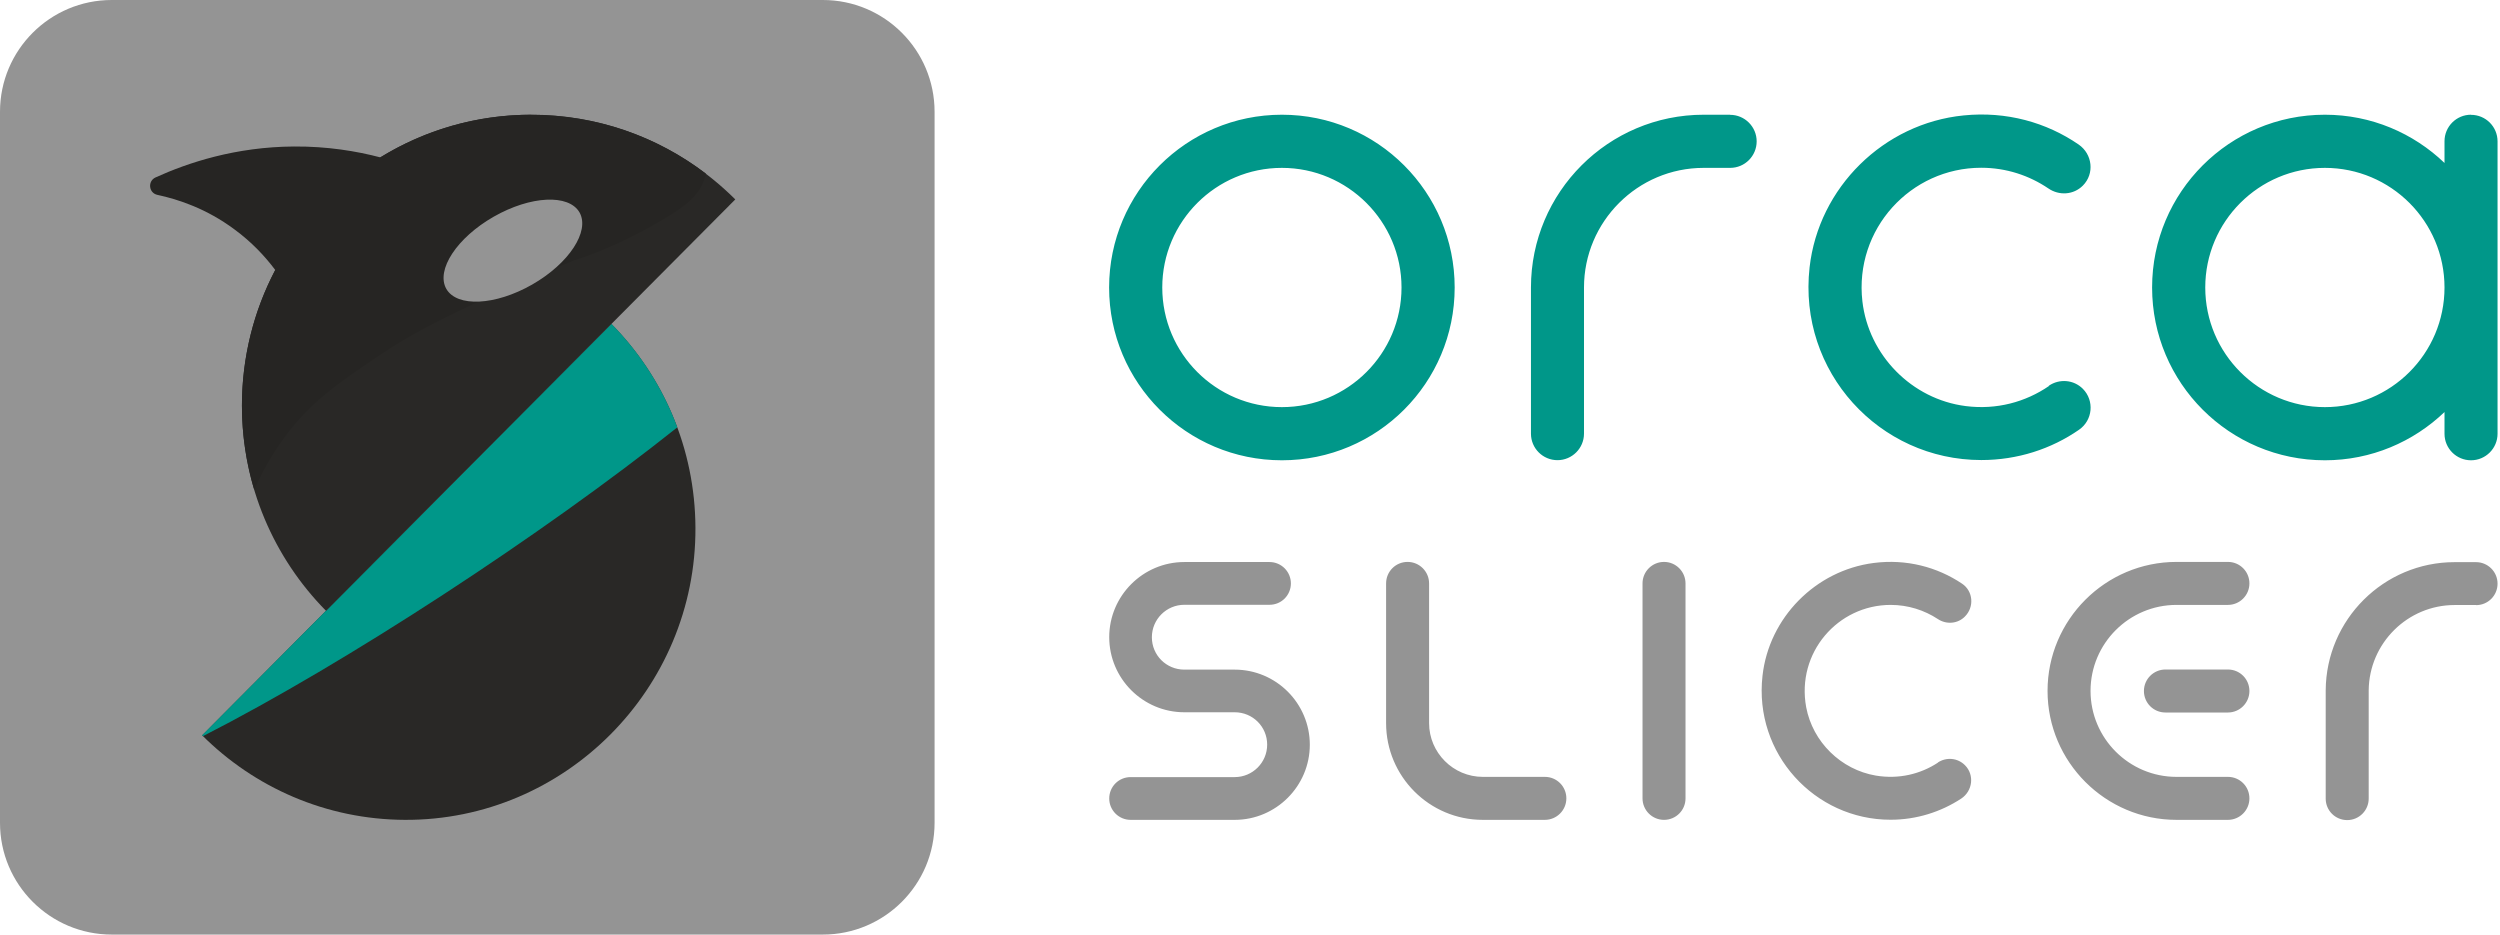
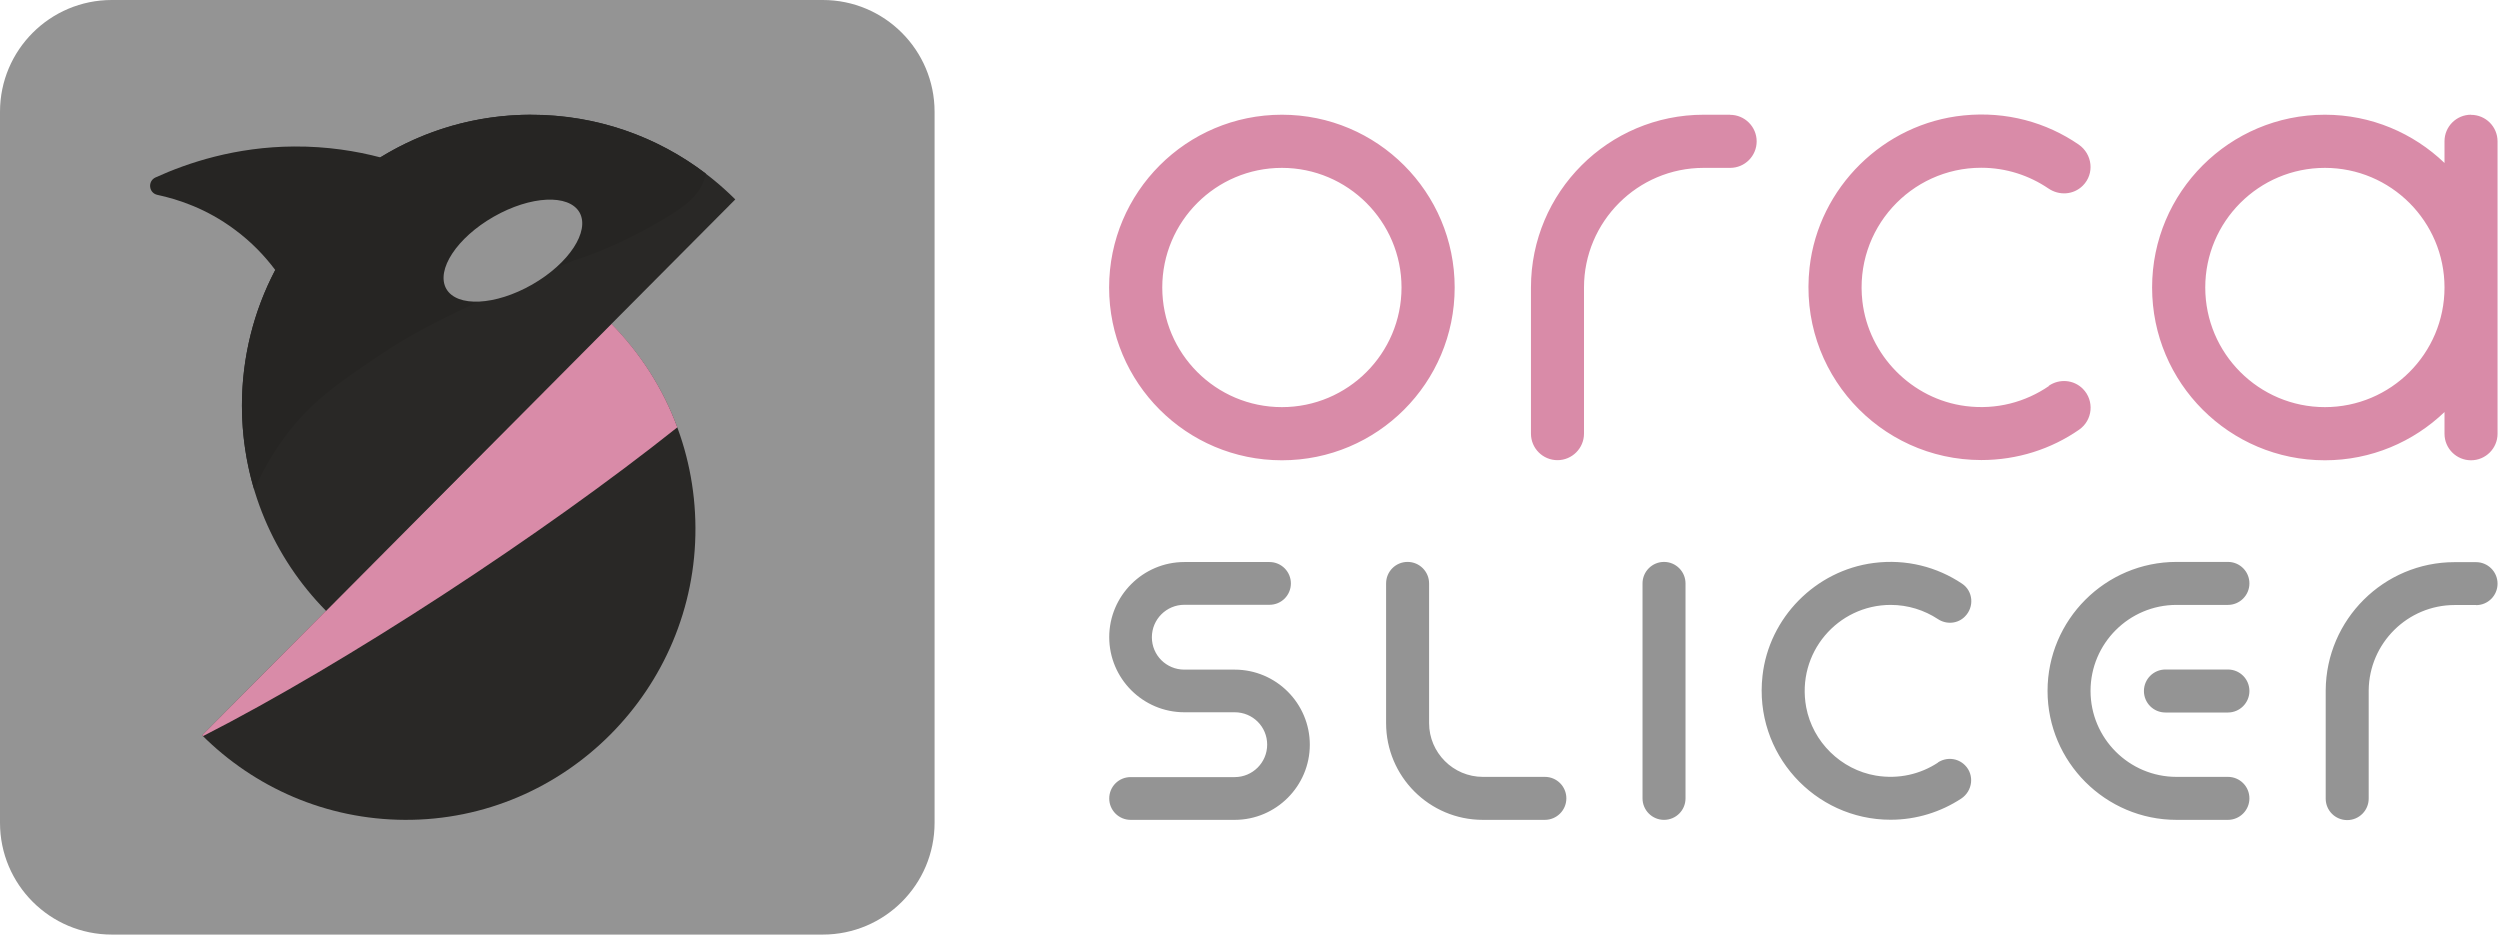
<svg xmlns="http://www.w3.org/2000/svg" id="a" width="214" height="80" viewBox="0 0 214 80">
  <g id="b">
    <g id="c">
      <rect width="80" height="80" rx="9.57" ry="9.57" style="fill:#949494;" />
    </g>
  </g>
  <g id="d">
    <path id="e" d="M17.3,62.94c4.46,4.45,10.59,7.21,17.36,7.24,13.7.06,24.93-11.22,24.87-25-.03-6.81-2.77-12.97-7.2-17.45L17.31,62.94h0Z" style="fill:#292826;" />
  </g>
  <g id="f">
-     <path id="g" d="M52.32,27.73L17.3,62.94s.05.05.08.07c12.27-6.26,29.08-17.26,40.6-26.43-1.24-3.36-3.19-6.38-5.65-8.87" style="fill:#009789;" />
+     <path id="g" d="M52.32,27.73L17.3,62.94s.05.05.08.07c12.27-6.26,29.08-17.26,40.6-26.43-1.24-3.36-3.19-6.38-5.65-8.87" style="fill:#D98BA8;" />
  </g>
  <g id="h">
    <path id="i" d="M45.48,9.82c-13.67,0-24.77,11.15-24.77,24.91,0,6.85,2.75,13.05,7.2,17.56L62.94,17.07c-4.48-4.47-10.65-7.24-17.46-7.24" style="fill:#292826;" />
  </g>
  <g id="j">
    <path id="k" d="M45.48,9.82c-4.74,0-9.17,1.34-12.93,3.65-2.02-.53-4.52-.95-7.39-.93-5,.03-9.08,1.39-11.85,2.65-.69.32-.58,1.33.16,1.49,1.82.39,4.22,1.19,6.59,2.95,1.5,1.1,2.64,2.33,3.5,3.48-1.82,3.47-2.85,7.42-2.85,11.61,0,2.5.37,4.92,1.05,7.2,1.04-2.32,2.14-3.87,2.5-4.36,2.27-3.13,4.68-4.76,8.23-7.15,2.62-1.77,6.26-3.84,16.7-8.14,0,0,3.27-.92,7.65-3.53,1.75-1.04,3.08-2.02,3.5-3.56.03-.11.06-.22.08-.32-4.15-3.17-9.33-5.04-14.95-5.04" style="fill:#262523;" />
  </g>
  <g id="l">
    <path id="m" d="M49.61,18.19c.9,1.61-.91,4.37-4.06,6.17s-6.44,1.96-7.35.36c-.9-1.61.91-4.37,4.06-6.17,3.15-1.8,6.44-1.96,7.35-.36" style="fill:#949494;" />
  </g>
  <path d="M142.44,48.1c-1.01,0-1.84.82-1.84,1.84v18.4c0,1.01.82,1.84,1.84,1.84s1.84-.82,1.84-1.84v-18.4c0-1.01-.82-1.84-1.84-1.84ZM190.71,48.1h-4.4c-6.09,0-11.04,4.96-11.04,11.04s4.96,11.04,11.04,11.04h4.4c1.01,0,1.84-.82,1.84-1.84s-.82-1.84-1.84-1.84h-4.4c-4.06,0-7.36-3.3-7.36-7.36s3.3-7.36,7.36-7.36h4.4c1.01,0,1.84-.82,1.84-1.84s-.82-1.84-1.84-1.84v-.02.02ZM190.71,57.31h-5.35c-1.01,0-1.84.82-1.84,1.84s.82,1.84,1.84,1.84h5.35c1.01,0,1.84-.82,1.84-1.84s-.82-1.84-1.84-1.84ZM105.69,70.18h-8.91c-1.01,0-1.83-.82-1.83-1.83s.81-1.83,1.83-1.83h8.91c1.53,0,2.78-1.24,2.78-2.78s-1.24-2.77-2.78-2.77h-4.31c-3.55,0-6.43-2.89-6.43-6.43s2.89-6.43,6.43-6.43h7.29c1.01,0,1.83.82,1.83,1.83s-.81,1.83-1.83,1.83h-7.29c-1.53,0-2.78,1.24-2.78,2.78s1.24,2.77,2.78,2.77h4.31c3.55,0,6.43,2.89,6.43,6.43s-2.89,6.43-6.43,6.43h0ZM165.89,65.28c-1.49.98-3.35,1.44-5.32,1.11-2.99-.51-5.4-2.88-5.96-5.85-.86-4.67,2.71-8.76,7.23-8.76,1.49,0,2.88.45,4.04,1.21.73.49,1.71.41,2.32-.22h0c.81-.81.71-2.17-.25-2.81-2.12-1.42-4.76-2.13-7.56-1.77-4.98.64-8.97,4.69-9.52,9.66-.75,6.65,4.46,12.32,10.96,12.32,2.23,0,4.31-.67,6.05-1.81.98-.65,1.15-2.03.32-2.86h0c-.63-.63-1.59-.71-2.32-.23h.01ZM132.24,66.5h-5.31c-2.53,0-4.6-2.07-4.6-4.6v-11.96c0-1.01-.82-1.84-1.84-1.84s-1.84.82-1.84,1.84v11.96c0,4.57,3.71,8.28,8.28,8.28h5.31c1.01,0,1.84-.82,1.84-1.84s-.82-1.84-1.84-1.84h0ZM211.96,51.79h-1.84c-4.03,0-7.32,3.27-7.36,7.3v9.27c0,1.01-.82,1.84-1.84,1.84s-1.84-.82-1.84-1.84v-9.27c.04-6.06,4.98-10.97,11.03-10.97h1.84c1.01,0,1.84.82,1.84,1.84s-.82,1.84-1.84,1.84h0Z" style="fill:#949494;" />
-   <path d="M109.73,14.37c5.64,0,10.24,4.59,10.24,10.24s-4.59,10.24-10.24,10.24-10.24-4.59-10.24-10.24,4.59-10.24,10.24-10.24M109.73,9.82c-8.16,0-14.79,6.62-14.79,14.79s6.62,14.79,14.79,14.79,14.79-6.62,14.79-14.79-6.62-14.79-14.79-14.79h0ZM211.52,9.82c-1.26,0-2.27,1.02-2.27,2.27v1.86c-2.66-2.55-6.26-4.13-10.24-4.13-8.16,0-14.79,6.62-14.79,14.79s6.62,14.79,14.79,14.79c3.97,0,7.58-1.58,10.24-4.13v1.86c0,1.26,1.02,2.27,2.27,2.27s2.27-1.02,2.27-2.27V12.1c0-1.26-1.02-2.27-2.27-2.27h0ZM199.01,34.85c-5.64,0-10.24-4.59-10.24-10.24s4.59-10.24,10.24-10.24,10.24,4.59,10.24,10.24-4.59,10.24-10.24,10.24ZM148.11,9.82h-2.27c-8.16,0-14.79,6.62-14.79,14.79v12.51c0,1.26,1.02,2.27,2.27,2.27s2.27-1.02,2.27-2.27v-12.51c0-5.64,4.59-10.24,10.24-10.24h2.27c1.26,0,2.27-1.02,2.27-2.27s-1.02-2.27-2.27-2.27h0ZM175.38,33.05c-1.99,1.36-4.47,2.05-7.12,1.71-4.61-.59-8.31-4.35-8.84-8.97-.7-6.18,4.13-11.43,10.17-11.43,2.14,0,4.11.66,5.75,1.77.92.63,2.15.56,2.95-.24h0c1.02-1.02.83-2.7-.36-3.52-2.75-1.89-6.18-2.86-9.84-2.49-6.85.68-12.42,6.17-13.19,13.01-1,8.93,5.97,16.49,14.7,16.49,3.11,0,5.99-.95,8.36-2.59,1.18-.81,1.34-2.49.33-3.51h0c-.78-.78-2-.88-2.91-.26v.02h0Z" style="fill:#009789;" />
+   <path d="M109.73,14.37c5.64,0,10.24,4.59,10.24,10.24s-4.59,10.24-10.24,10.24-10.24-4.59-10.24-10.24,4.59-10.24,10.24-10.24M109.73,9.82c-8.16,0-14.79,6.62-14.79,14.79s6.62,14.79,14.79,14.79,14.79-6.62,14.79-14.79-6.62-14.79-14.79-14.79h0ZM211.52,9.82c-1.26,0-2.27,1.02-2.27,2.27v1.86c-2.66-2.55-6.26-4.13-10.24-4.13-8.16,0-14.79,6.62-14.79,14.79s6.62,14.79,14.79,14.79c3.97,0,7.58-1.58,10.24-4.13v1.86c0,1.26,1.02,2.27,2.27,2.27s2.27-1.02,2.27-2.27V12.1c0-1.26-1.02-2.27-2.27-2.27h0ZM199.01,34.85c-5.64,0-10.24-4.59-10.24-10.24s4.59-10.24,10.24-10.24,10.24,4.59,10.24,10.24-4.59,10.24-10.24,10.24ZM148.11,9.82h-2.27c-8.16,0-14.79,6.62-14.79,14.79v12.51c0,1.26,1.02,2.27,2.27,2.27s2.27-1.02,2.27-2.27v-12.51c0-5.64,4.59-10.24,10.24-10.24h2.27c1.26,0,2.27-1.02,2.27-2.27s-1.02-2.27-2.27-2.27h0ZM175.38,33.05c-1.99,1.36-4.47,2.05-7.12,1.71-4.61-.59-8.31-4.35-8.84-8.97-.7-6.18,4.13-11.43,10.17-11.43,2.14,0,4.11.66,5.75,1.77.92.63,2.15.56,2.95-.24h0c1.02-1.02.83-2.7-.36-3.52-2.75-1.89-6.18-2.86-9.84-2.49-6.85.68-12.42,6.17-13.19,13.01-1,8.93,5.97,16.49,14.7,16.49,3.11,0,5.99-.95,8.36-2.59,1.18-.81,1.34-2.49.33-3.51h0c-.78-.78-2-.88-2.91-.26v.02h0Z" style="fill:#D98BA8;" />
</svg>
